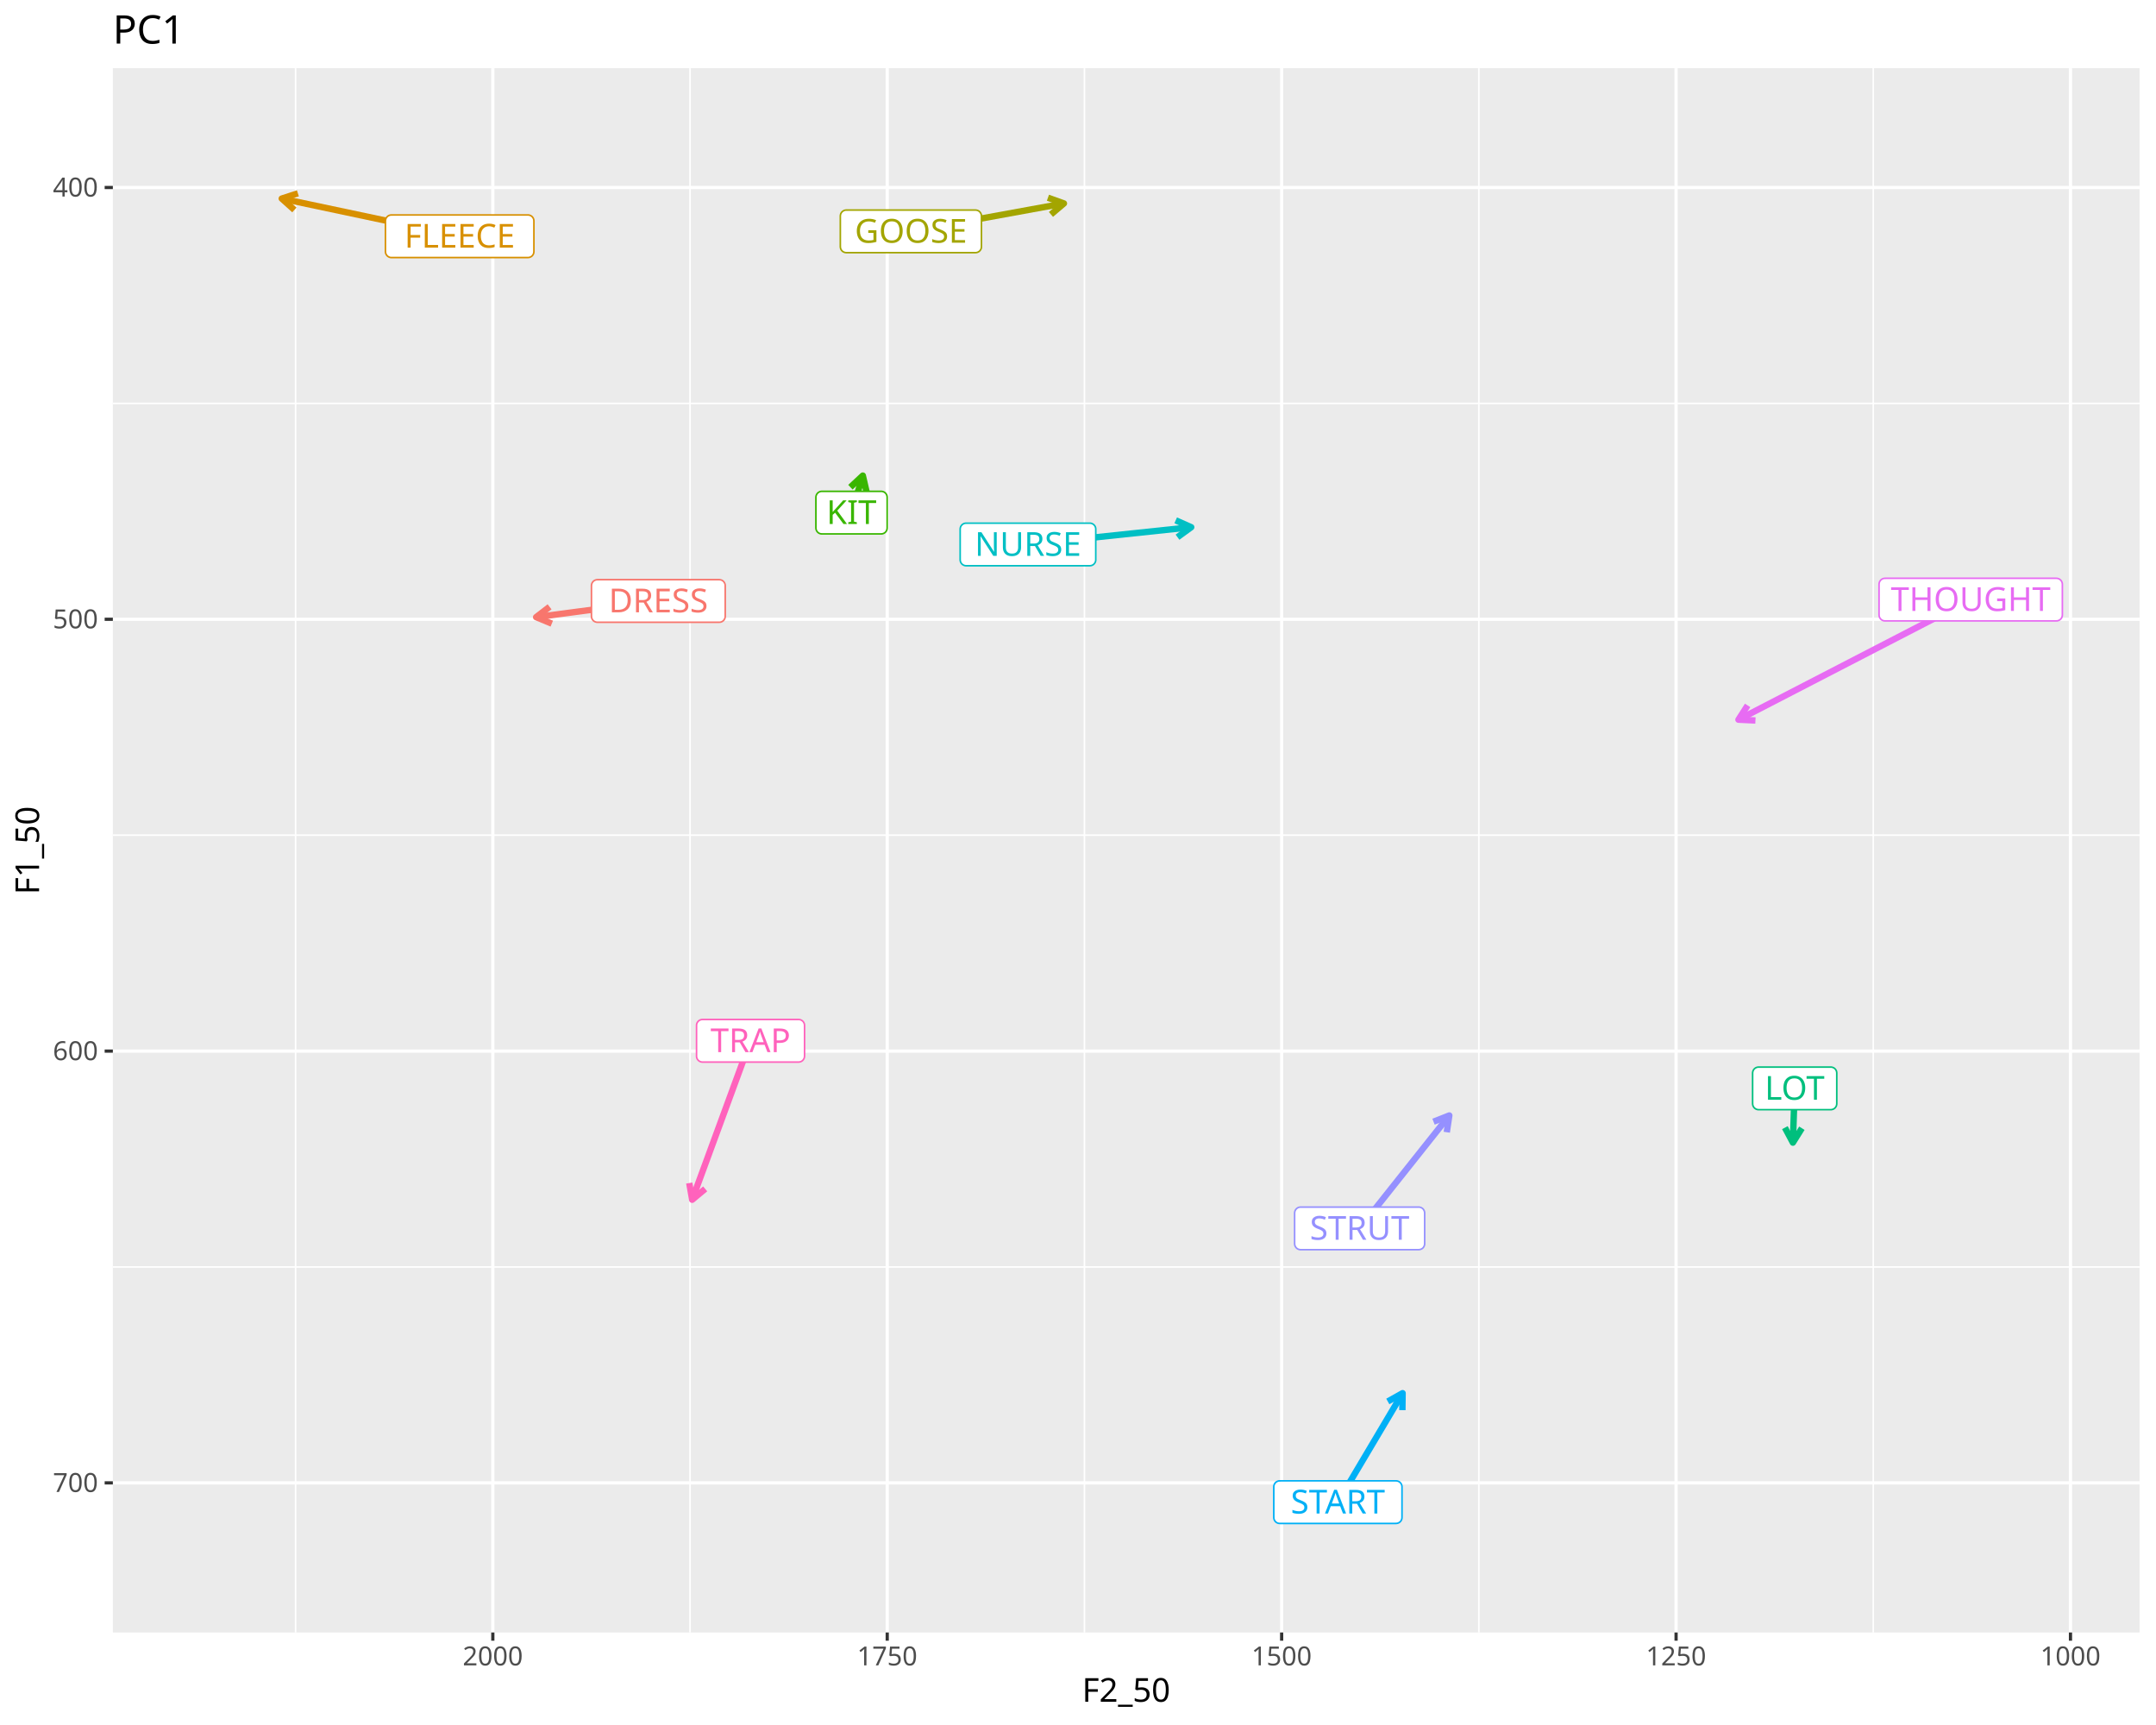
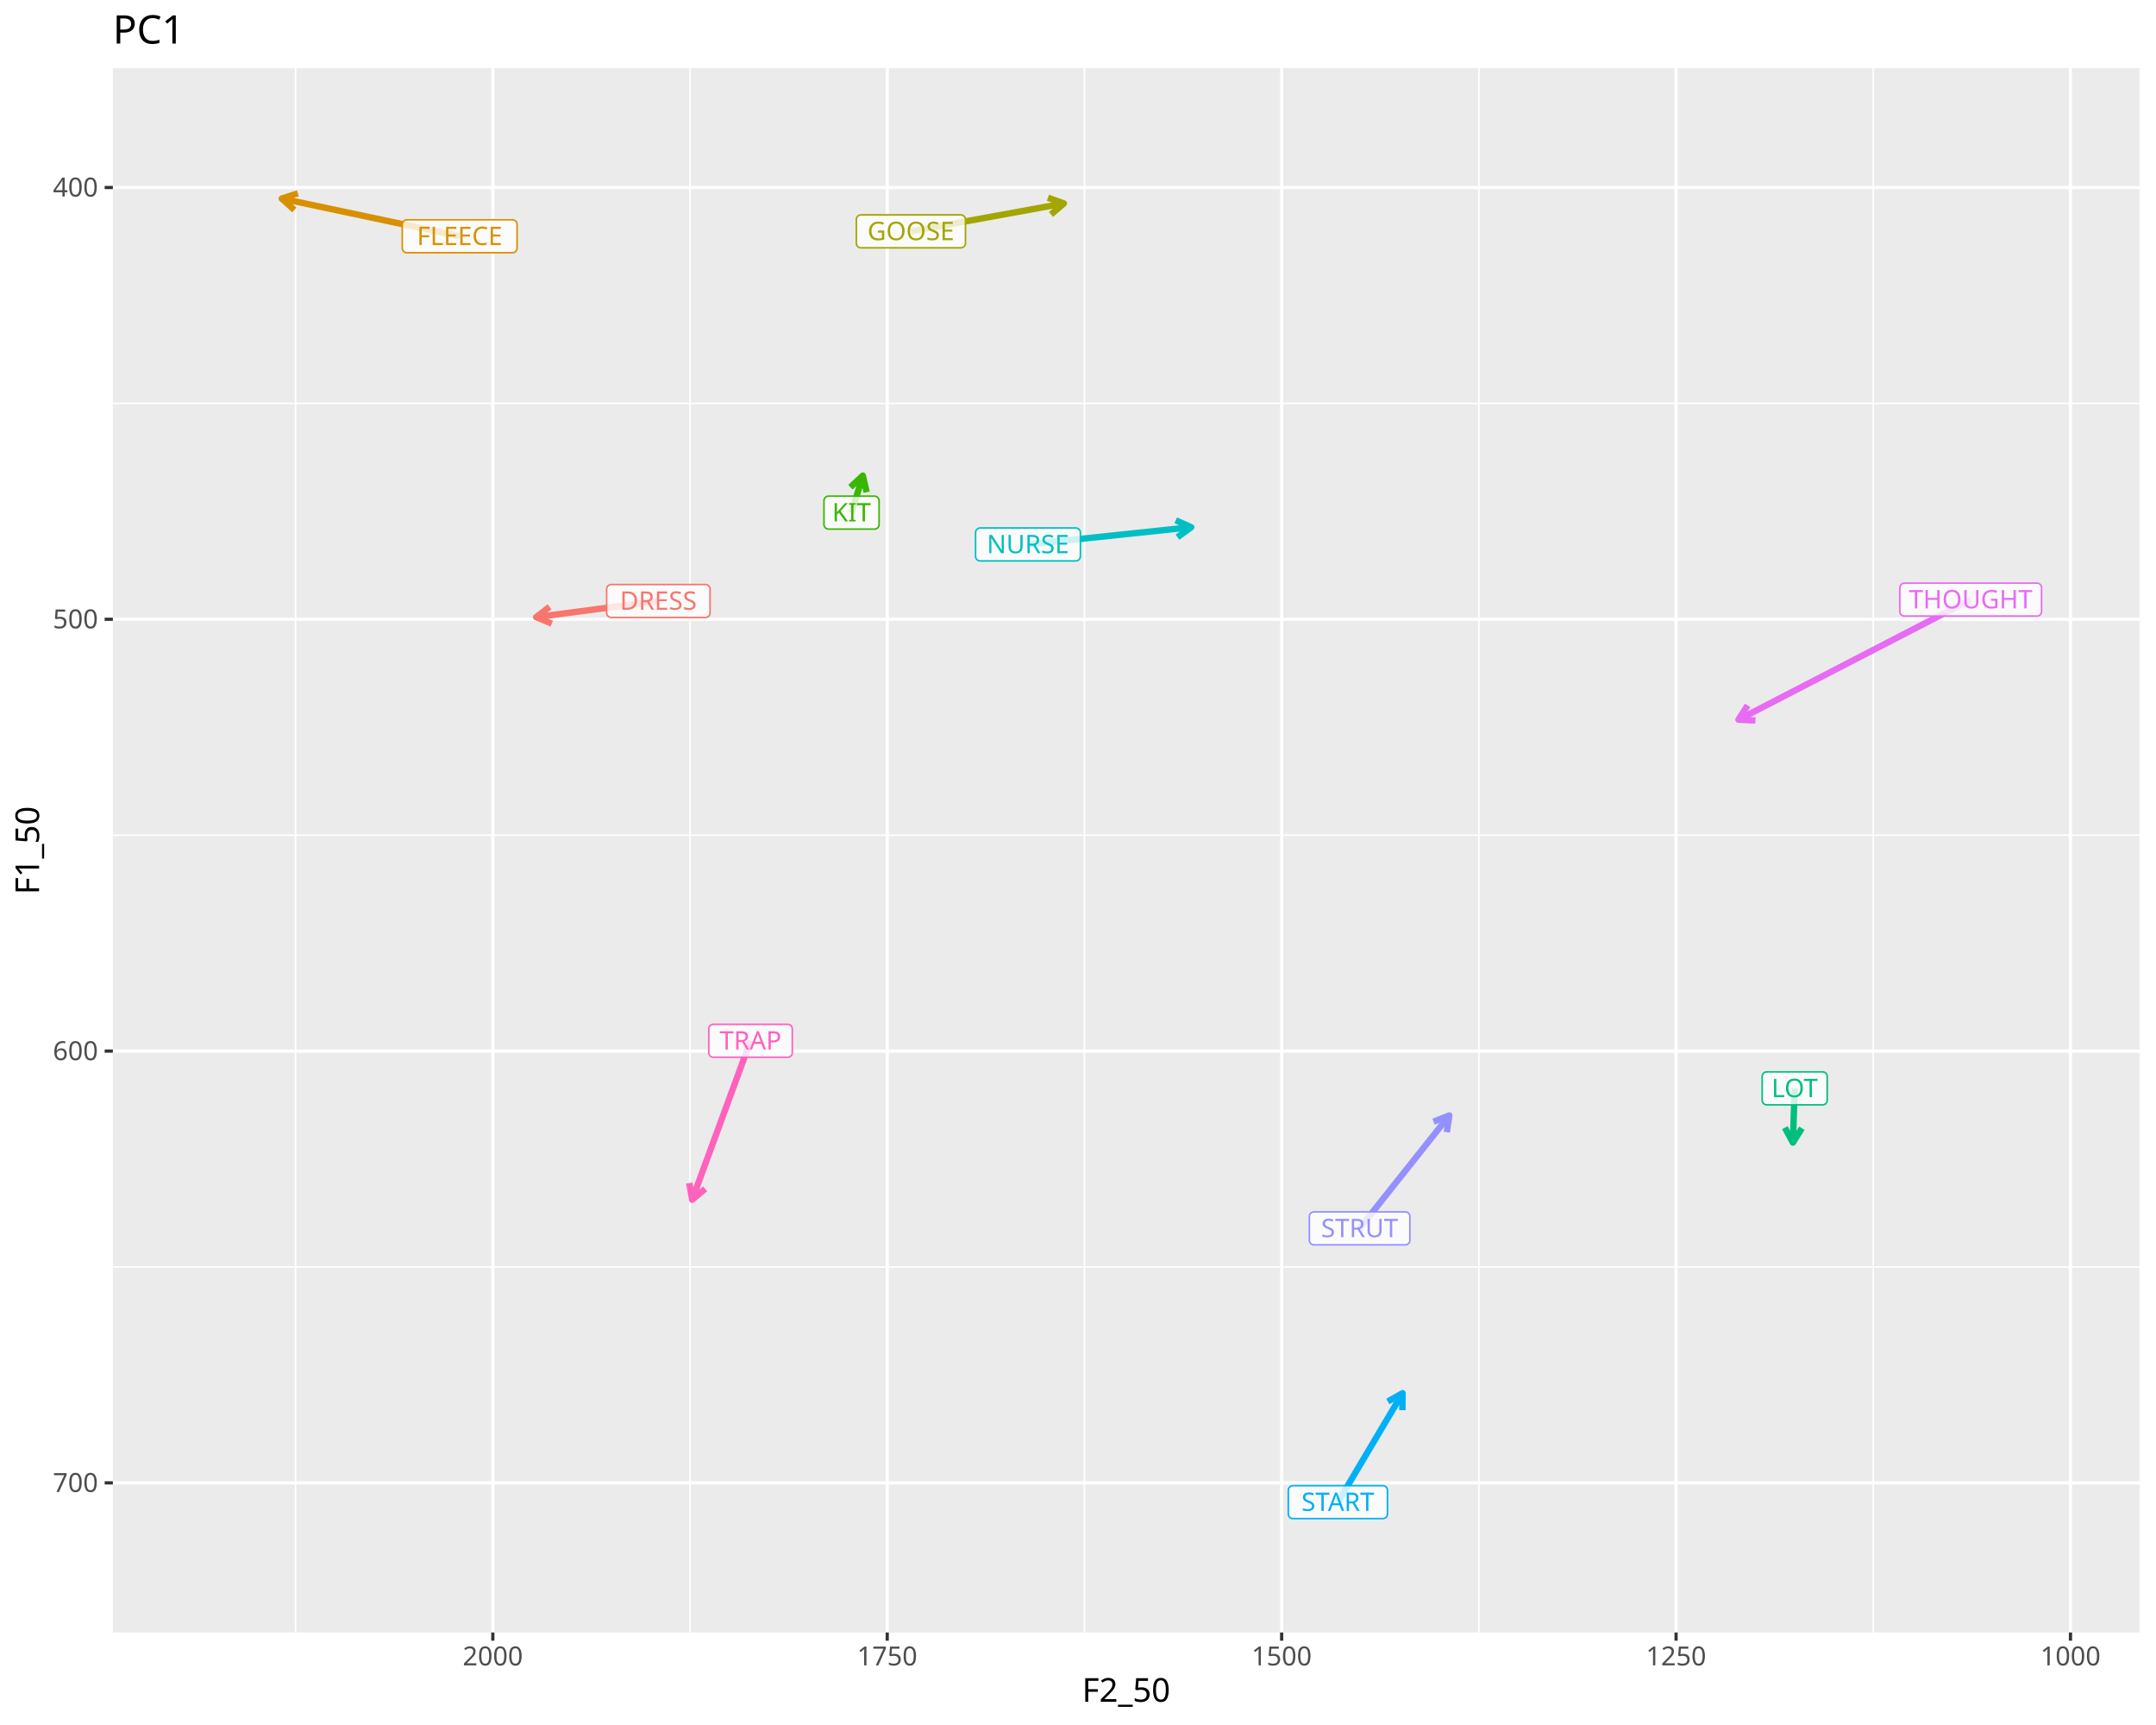
<svg xmlns="http://www.w3.org/2000/svg" class="svglite" data-engine-version="2.0" width="720.00pt" height="576.00pt" viewBox="0 0 720.00 576.00">
  <defs>
    <style type="text/css">
    .svglite line, .svglite polyline, .svglite polygon, .svglite path, .svglite rect, .svglite circle {
      fill: none;
      stroke: #000000;
      stroke-linecap: round;
      stroke-linejoin: round;
      stroke-miterlimit: 10.00;
    }
  </style>
  </defs>
  <rect width="100%" height="100%" style="stroke: none; fill: #FFFFFF;" />
  <defs>
    <clipPath id="cpMC4wMHw3MjAuMDB8MC4wMHw1NzYuMDA=">
      <rect x="0.00" y="0.00" width="720.00" height="576.00" />
    </clipPath>
  </defs>
  <g clip-path="url(#cpMC4wMHw3MjAuMDB8MC4wMHw1NzYuMDA=)">
    <rect x="0.00" y="0.00" width="720.00" height="576.00" style="stroke-width: 1.07; stroke: #FFFFFF; fill: #FFFFFF;" />
  </g>
  <defs>
    <clipPath id="cpMzcuNjl8NzE0LjUyfDIyLjc4fDU0NS4xMQ==">
      <rect x="37.69" y="22.78" width="676.83" height="522.33" />
    </clipPath>
  </defs>
  <g clip-path="url(#cpMzcuNjl8NzE0LjUyfDIyLjc4fDU0NS4xMQ==)">
    <rect x="37.69" y="22.78" width="676.83" height="522.33" style="stroke-width: 1.07; stroke: none; fill: #EBEBEB;" />
    <polyline points="37.69,134.70 714.52,134.70 " style="stroke-width: 0.53; stroke: #FFFFFF; stroke-linecap: butt;" />
    <polyline points="37.69,278.88 714.52,278.88 " style="stroke-width: 0.53; stroke: #FFFFFF; stroke-linecap: butt;" />
    <polyline points="37.69,423.06 714.52,423.06 " style="stroke-width: 0.53; stroke: #FFFFFF; stroke-linecap: butt;" />
    <polyline points="625.58,545.11 625.58,22.78 " style="stroke-width: 0.53; stroke: #FFFFFF; stroke-linecap: butt;" />
    <polyline points="493.87,545.11 493.87,22.78 " style="stroke-width: 0.53; stroke: #FFFFFF; stroke-linecap: butt;" />
    <polyline points="362.15,545.11 362.15,22.78 " style="stroke-width: 0.53; stroke: #FFFFFF; stroke-linecap: butt;" />
    <polyline points="230.43,545.11 230.43,22.78 " style="stroke-width: 0.53; stroke: #FFFFFF; stroke-linecap: butt;" />
    <polyline points="98.72,545.11 98.72,22.78 " style="stroke-width: 0.53; stroke: #FFFFFF; stroke-linecap: butt;" />
    <polyline points="37.69,62.61 714.52,62.61 " style="stroke-width: 1.07; stroke: #FFFFFF; stroke-linecap: butt;" />
    <polyline points="37.69,206.79 714.52,206.79 " style="stroke-width: 1.07; stroke: #FFFFFF; stroke-linecap: butt;" />
    <polyline points="37.69,350.97 714.52,350.97 " style="stroke-width: 1.07; stroke: #FFFFFF; stroke-linecap: butt;" />
    <polyline points="37.69,495.15 714.52,495.15 " style="stroke-width: 1.07; stroke: #FFFFFF; stroke-linecap: butt;" />
    <polyline points="691.44,545.11 691.44,22.78 " style="stroke-width: 1.07; stroke: #FFFFFF; stroke-linecap: butt;" />
    <polyline points="559.73,545.11 559.73,22.78 " style="stroke-width: 1.07; stroke: #FFFFFF; stroke-linecap: butt;" />
    <polyline points="428.01,545.11 428.01,22.78 " style="stroke-width: 1.07; stroke: #FFFFFF; stroke-linecap: butt;" />
    <polyline points="296.29,545.11 296.29,22.78 " style="stroke-width: 1.07; stroke: #FFFFFF; stroke-linecap: butt;" />
    <polyline points="164.58,545.11 164.58,22.78 " style="stroke-width: 1.07; stroke: #FFFFFF; stroke-linecap: butt;" />
    <line x1="219.86" y1="200.67" x2="179.04" y2="206.07" style="stroke-width: 2.13; stroke: #F8766D; stroke-linecap: butt;" />
    <polyline points="183.53,202.62 179.04,206.07 184.27,208.24 " style="stroke-width: 2.13; stroke: #F8766D; stroke-linecap: butt;" />
    <line x1="153.51" y1="78.89" x2="94.09" y2="66.31" style="stroke-width: 2.13; stroke: #D89000; stroke-linecap: butt;" />
    <polyline points="99.48,64.55 94.09,66.31 98.31,70.10 " style="stroke-width: 2.13; stroke: #D89000; stroke-linecap: butt;" />
    <line x1="304.20" y1="77.25" x2="355.30" y2="67.93" style="stroke-width: 2.13; stroke: #A3A500; stroke-linecap: butt;" />
    <polyline points="350.97,71.60 355.30,67.93 349.96,66.02 " style="stroke-width: 2.13; stroke: #A3A500; stroke-linecap: butt;" />
    <line x1="284.37" y1="171.17" x2="288.14" y2="158.81" style="stroke-width: 2.13; stroke: #39B600; stroke-linecap: butt;" />
    <polyline points="289.42,164.34 288.14,158.81 284.00,162.68 " style="stroke-width: 2.13; stroke: #39B600; stroke-linecap: butt;" />
    <line x1="599.34" y1="363.42" x2="598.74" y2="381.54" style="stroke-width: 2.13; stroke: #00BF7D; stroke-linecap: butt;" />
    <polyline points="596.07,376.54 598.74,381.54 601.74,376.73 " style="stroke-width: 2.13; stroke: #00BF7D; stroke-linecap: butt;" />
    <line x1="343.29" y1="181.80" x2="397.81" y2="176.04" style="stroke-width: 2.13; stroke: #00BFC4; stroke-linecap: butt;" />
    <polyline points="393.23,179.37 397.81,176.04 392.63,173.74 " style="stroke-width: 2.13; stroke: #00BFC4; stroke-linecap: butt;" />
    <line x1="446.79" y1="501.59" x2="468.40" y2="465.20" style="stroke-width: 2.13; stroke: #00B0F6; stroke-linecap: butt;" />
    <polyline points="468.33,470.87 468.40,465.20 463.46,467.97 " style="stroke-width: 2.13; stroke: #00B0F6; stroke-linecap: butt;" />
    <line x1="454.05" y1="410.17" x2="484.00" y2="372.47" style="stroke-width: 2.13; stroke: #9590FF; stroke-linecap: butt;" />
    <polyline points="483.16,378.07 484.00,372.47 478.73,374.55 " style="stroke-width: 2.13; stroke: #9590FF; stroke-linecap: butt;" />
    <line x1="658.12" y1="200.22" x2="580.56" y2="240.31" style="stroke-width: 2.13; stroke: #E76BF3; stroke-linecap: butt;" />
    <polyline points="583.62,235.54 580.56,240.31 586.23,240.58 " style="stroke-width: 2.13; stroke: #E76BF3; stroke-linecap: butt;" />
    <line x1="250.64" y1="347.53" x2="231.15" y2="400.61" style="stroke-width: 2.13; stroke: #FF62BC; stroke-linecap: butt;" />
    <polyline points="230.18,395.03 231.15,400.61 235.50,396.98 " style="stroke-width: 2.13; stroke: #FF62BC; stroke-linecap: butt;" />
-     <polygon points="199.51,207.78 240.21,207.78 240.13,207.78 240.44,207.77 240.76,207.71 241.06,207.59 241.33,207.43 241.58,207.23 241.79,206.99 241.96,206.72 242.09,206.43 242.17,206.12 242.19,205.80 242.19,205.80 242.19,195.55 242.19,195.55 242.17,195.23 242.09,194.92 241.96,194.63 241.79,194.36 241.58,194.12 241.33,193.91 241.06,193.75 240.76,193.64 240.44,193.58 240.21,193.56 199.51,193.56 199.75,193.58 199.43,193.56 199.11,193.60 198.80,193.69 198.52,193.83 198.25,194.01 198.02,194.23 197.83,194.49 197.68,194.77 197.58,195.07 197.53,195.39 197.52,195.55 197.52,205.80 197.53,205.64 197.53,205.96 197.58,206.27 197.68,206.58 197.83,206.86 198.02,207.11 198.25,207.34 198.52,207.52 198.80,207.65 199.11,207.74 199.43,207.78 " style="stroke-width: 0.53; stroke: #F8766D; fill: #FFFFFF;" />
-     <text x="219.86" y="204.47" text-anchor="middle" style="font-size: 11.04px; fill: #F8766D; font-family: sans;" textLength="38.05px" lengthAdjust="spacingAndGlyphs">DRESS</text>
-     <polygon points="130.71,86.00 176.31,86.00 176.23,86.00 176.55,85.98 176.86,85.92 177.16,85.81 177.44,85.65 177.69,85.45 177.90,85.21 178.07,84.94 178.20,84.64 178.27,84.33 178.30,84.01 178.30,84.01 178.30,73.77 178.30,73.77 178.27,73.45 178.20,73.14 178.07,72.84 177.90,72.57 177.69,72.33 177.44,72.13 177.16,71.97 176.86,71.86 176.55,71.79 176.31,71.78 130.71,71.78 130.95,71.79 130.63,71.78 130.31,71.82 130.00,71.91 129.71,72.04 129.45,72.23 129.22,72.45 129.03,72.70 128.88,72.99 128.78,73.29 128.73,73.61 128.72,73.77 128.72,84.01 128.73,83.85 128.73,84.17 128.78,84.49 128.88,84.79 129.03,85.07 129.22,85.33 129.45,85.55 129.71,85.73 130.00,85.87 130.31,85.96 130.63,86.00 " style="stroke-width: 0.53; stroke: #D89000; fill: #FFFFFF;" />
-     <text x="153.51" y="82.69" text-anchor="middle" style="font-size: 11.04px; fill: #D89000; font-family: sans;" textLength="42.96px" lengthAdjust="spacingAndGlyphs">FLEECE</text>
-     <polygon points="282.62,84.36 325.77,84.36 325.69,84.36 326.01,84.35 326.33,84.28 326.62,84.17 326.90,84.01 327.15,83.81 327.36,83.57 327.53,83.30 327.66,83.01 327.73,82.69 327.76,82.38 327.76,82.38 327.76,72.13 327.76,72.13 327.73,71.81 327.66,71.50 327.53,71.21 327.36,70.94 327.15,70.70 326.90,70.49 326.62,70.33 326.33,70.22 326.01,70.16 325.77,70.14 282.62,70.14 282.86,70.16 282.54,70.14 282.22,70.18 281.91,70.27 281.63,70.41 281.36,70.59 281.13,70.81 280.94,71.07 280.79,71.35 280.69,71.65 280.64,71.97 280.63,72.13 280.63,82.38 280.64,82.22 280.64,82.54 280.69,82.85 280.79,83.16 280.94,83.44 281.13,83.69 281.36,83.92 281.63,84.10 281.91,84.23 282.22,84.32 282.54,84.36 " style="stroke-width: 0.53; stroke: #A3A500; fill: #FFFFFF;" />
-     <text x="304.20" y="81.05" text-anchor="middle" style="font-size: 11.04px; fill: #A3A500; font-family: sans;" textLength="40.50px" lengthAdjust="spacingAndGlyphs">GOOSE</text>
-     <polygon points="274.46,178.28 294.28,178.28 294.20,178.28 294.52,178.27 294.84,178.20 295.13,178.09 295.41,177.93 295.66,177.73 295.87,177.49 296.04,177.22 296.17,176.92 296.24,176.61 296.27,176.29 296.27,176.29 296.27,166.05 296.27,166.05 296.24,165.73 296.17,165.42 296.04,165.12 295.87,164.85 295.66,164.61 295.41,164.41 295.13,164.25 294.84,164.14 294.52,164.07 294.28,164.06 274.46,164.06 274.70,164.07 274.38,164.06 274.06,164.10 273.75,164.19 273.46,164.33 273.20,164.51 272.97,164.73 272.78,164.99 272.63,165.27 272.53,165.57 272.48,165.89 272.47,166.05 272.47,176.29 272.48,176.13 272.48,176.45 272.53,176.77 272.63,177.07 272.78,177.36 272.97,177.61 273.20,177.83 273.46,178.02 273.75,178.15 274.06,178.24 274.38,178.28 " style="stroke-width: 0.53; stroke: #39B600; fill: #FFFFFF;" />
-     <text x="284.37" y="174.97" text-anchor="middle" style="font-size: 11.04px; fill: #39B600; font-family: sans;" textLength="17.18px" lengthAdjust="spacingAndGlyphs">KIT</text>
-     <polygon points="587.28,370.53 611.40,370.53 611.32,370.53 611.64,370.52 611.95,370.45 612.25,370.34 612.53,370.18 612.78,369.98 612.99,369.74 613.16,369.47 613.29,369.17 613.36,368.86 613.39,368.54 613.39,368.54 613.39,358.30 613.39,358.30 613.36,357.98 613.29,357.67 613.16,357.37 612.99,357.10 612.78,356.86 612.53,356.66 612.25,356.50 611.95,356.39 611.64,356.32 611.40,356.31 587.28,356.31 587.52,356.32 587.20,356.31 586.88,356.35 586.57,356.44 586.28,356.58 586.02,356.76 585.79,356.98 585.60,357.23 585.45,357.52 585.35,357.82 585.30,358.14 585.29,358.30 585.29,368.54 585.30,368.38 585.30,368.70 585.35,369.02 585.45,369.32 585.60,369.61 585.79,369.86 586.02,370.08 586.28,370.26 586.57,370.40 586.88,370.49 587.20,370.53 " style="stroke-width: 0.53; stroke: #00BF7D; fill: #FFFFFF;" />
-     <text x="599.34" y="367.22" text-anchor="middle" style="font-size: 11.04px; fill: #00BF7D; font-family: sans;" textLength="21.47px" lengthAdjust="spacingAndGlyphs">LOT</text>
-     <polygon points="322.64,188.91 363.95,188.91 363.87,188.91 364.19,188.89 364.50,188.83 364.80,188.72 365.07,188.56 365.32,188.35 365.53,188.11 365.71,187.84 365.83,187.55 365.91,187.24 365.93,186.92 365.93,186.92 365.93,176.67 365.93,176.67 365.91,176.35 365.83,176.04 365.71,175.75 365.53,175.48 365.32,175.24 365.07,175.04 364.80,174.88 364.50,174.76 364.19,174.70 363.95,174.69 322.64,174.69 322.88,174.70 322.56,174.69 322.24,174.73 321.93,174.81 321.65,174.95 321.38,175.13 321.15,175.36 320.96,175.61 320.81,175.89 320.71,176.20 320.66,176.51 320.65,176.67 320.65,186.92 320.66,186.76 320.66,187.08 320.71,187.40 320.81,187.70 320.96,187.98 321.15,188.24 321.38,188.46 321.65,188.64 321.93,188.78 322.24,188.87 322.56,188.91 " style="stroke-width: 0.53; stroke: #00BFC4; fill: #FFFFFF;" />
-     <text x="343.29" y="185.60" text-anchor="middle" style="font-size: 11.04px; fill: #00BFC4; font-family: sans;" textLength="38.66px" lengthAdjust="spacingAndGlyphs">NURSE</text>
-     <polygon points="427.37,508.70 466.21,508.70 466.13,508.69 466.45,508.68 466.76,508.62 467.06,508.50 467.34,508.34 467.59,508.14 467.80,507.90 467.97,507.63 468.09,507.34 468.17,507.03 468.20,506.71 468.20,506.71 468.20,496.46 468.20,496.46 468.17,496.14 468.09,495.83 467.97,495.54 467.80,495.27 467.59,495.03 467.34,494.83 467.06,494.67 466.76,494.55 466.45,494.49 466.21,494.47 427.37,494.47 427.61,494.49 427.29,494.48 426.97,494.51 426.66,494.60 426.37,494.74 426.11,494.92 425.88,495.14 425.69,495.40 425.54,495.68 425.44,495.99 425.39,496.30 425.38,496.46 425.38,506.71 425.39,506.55 425.39,506.87 425.44,507.18 425.54,507.49 425.69,507.77 425.88,508.03 426.11,508.25 426.37,508.43 426.66,508.57 426.97,508.66 427.29,508.69 " style="stroke-width: 0.53; stroke: #00B0F6; fill: #FFFFFF;" />
-     <text x="446.79" y="505.38" text-anchor="middle" style="font-size: 11.04px; fill: #00B0F6; font-family: sans;" textLength="36.19px" lengthAdjust="spacingAndGlyphs">START</text>
-     <polygon points="434.33,417.28 473.78,417.28 473.70,417.28 474.02,417.26 474.33,417.20 474.63,417.09 474.91,416.93 475.16,416.73 475.37,416.49 475.54,416.22 475.66,415.92 475.74,415.61 475.77,415.29 475.77,415.29 475.77,405.05 475.77,405.05 475.74,404.73 475.66,404.42 475.54,404.12 475.37,403.85 475.16,403.61 474.91,403.41 474.63,403.25 474.33,403.14 474.02,403.07 473.78,403.06 434.33,403.06 434.57,403.07 434.25,403.06 433.93,403.10 433.62,403.19 433.33,403.32 433.07,403.51 432.84,403.73 432.65,403.98 432.50,404.27 432.40,404.57 432.35,404.89 432.34,405.05 432.34,415.29 432.35,415.13 432.35,415.45 432.40,415.77 432.50,416.07 432.65,416.35 432.84,416.61 433.07,416.83 433.33,417.01 433.62,417.15 433.93,417.24 434.25,417.28 " style="stroke-width: 0.53; stroke: #9590FF; fill: #FFFFFF;" />
-     <text x="454.05" y="413.97" text-anchor="middle" style="font-size: 11.04px; fill: #9590FF; font-family: sans;" textLength="36.80px" lengthAdjust="spacingAndGlyphs">STRUT</text>
-     <polygon points="629.50,207.33 686.74,207.33 686.66,207.32 686.98,207.31 687.29,207.25 687.59,207.13 687.87,206.97 688.12,206.77 688.33,206.53 688.50,206.26 688.62,205.97 688.70,205.66 688.73,205.34 688.73,205.34 688.73,195.09 688.73,195.09 688.70,194.77 688.62,194.46 688.50,194.17 688.33,193.90 688.12,193.66 687.87,193.46 687.59,193.30 687.29,193.18 686.98,193.12 686.74,193.10 629.50,193.10 629.74,193.12 629.42,193.11 629.10,193.14 628.79,193.23 628.50,193.37 628.24,193.55 628.01,193.77 627.82,194.03 627.67,194.31 627.57,194.62 627.52,194.93 627.51,195.09 627.51,205.34 627.52,205.18 627.52,205.50 627.57,205.81 627.67,206.12 627.82,206.40 628.01,206.66 628.24,206.88 628.50,207.06 628.79,207.20 629.10,207.29 629.42,207.32 " style="stroke-width: 0.53; stroke: #E76BF3; fill: #FFFFFF;" />
-     <text x="658.12" y="204.01" text-anchor="middle" style="font-size: 11.04px; fill: #E76BF3; font-family: sans;" textLength="54.59px" lengthAdjust="spacingAndGlyphs">THOUGHT</text>
-     <polygon points="234.59,354.64 266.69,354.64 266.61,354.64 266.93,354.62 267.24,354.56 267.54,354.45 267.82,354.29 268.07,354.08 268.28,353.84 268.45,353.57 268.58,353.28 268.65,352.97 268.68,352.65 268.68,352.65 268.68,342.40 268.68,342.40 268.65,342.08 268.58,341.77 268.45,341.48 268.28,341.21 268.07,340.97 267.82,340.77 267.54,340.61 267.24,340.49 266.93,340.43 266.69,340.42 234.59,340.42 234.83,340.43 234.51,340.42 234.20,340.46 233.89,340.55 233.60,340.68 233.34,340.86 233.11,341.09 232.91,341.34 232.76,341.62 232.66,341.93 232.61,342.24 232.61,342.40 232.61,352.65 232.61,352.49 232.61,352.81 232.66,353.13 232.76,353.43 232.91,353.71 233.11,353.97 233.34,354.19 233.60,354.37 233.89,354.51 234.20,354.60 234.51,354.64 " style="stroke-width: 0.53; stroke: #FF62BC; fill: #FFFFFF;" />
-     <text x="250.64" y="351.33" text-anchor="middle" style="font-size: 11.04px; fill: #FF62BC; font-family: sans;" textLength="29.45px" lengthAdjust="spacingAndGlyphs">TRAP</text>
+     <polygon points="204.12,206.17 235.59,206.17 235.53,206.17 235.78,206.16 236.02,206.11 236.25,206.02 236.46,205.90 236.65,205.74 236.82,205.56 236.95,205.35 237.05,205.12 237.11,204.88 237.13,204.63 237.13,204.63 237.13,196.71 237.13,196.71 237.11,196.47 237.05,196.22 236.95,196.00 236.82,195.79 236.65,195.60 236.46,195.45 236.25,195.32 236.02,195.24 235.78,195.19 235.59,195.18 204.12,195.18 204.31,195.19 204.06,195.18 203.82,195.21 203.58,195.27 203.36,195.38 203.15,195.52 202.97,195.69 202.83,195.89 202.71,196.11 202.63,196.34 202.59,196.59 202.59,196.71 202.59,204.63 202.59,204.51 202.59,204.76 202.63,205.00 202.71,205.24 202.83,205.46 202.97,205.65 203.15,205.82 203.36,205.97 203.58,206.07 203.82,206.14 204.06,206.17 " style="stroke-width: 0.53; stroke: #F8766D; fill: #FFFFFF; fill-opacity: 0.80;" />
+     <text x="219.86" y="203.61" text-anchor="middle" style="font-size: 8.54px; fill: #F8766D; font-family: sans;" textLength="29.42px" lengthAdjust="spacingAndGlyphs">DRESS</text>
+     <polygon points="135.88,84.39 171.14,84.39 171.08,84.39 171.32,84.38 171.57,84.33 171.80,84.24 172.01,84.11 172.20,83.96 172.37,83.77 172.50,83.56 172.60,83.34 172.66,83.10 172.68,82.85 172.68,82.85 172.68,74.93 172.68,74.93 172.66,74.68 172.60,74.44 172.50,74.21 172.37,74.00 172.20,73.82 172.01,73.66 171.80,73.54 171.57,73.45 171.32,73.40 171.14,73.39 135.88,73.39 136.06,73.40 135.82,73.39 135.57,73.42 135.33,73.49 135.11,73.60 134.91,73.74 134.73,73.91 134.58,74.11 134.46,74.32 134.39,74.56 134.35,74.80 134.34,74.93 134.34,82.85 134.35,82.73 134.35,82.97 134.39,83.22 134.46,83.45 134.58,83.67 134.73,83.87 134.91,84.04 135.11,84.18 135.33,84.29 135.57,84.36 135.82,84.39 " style="stroke-width: 0.53; stroke: #D89000; fill: #FFFFFF; fill-opacity: 0.80;" />
+     <text x="153.51" y="81.83" text-anchor="middle" style="font-size: 8.54px; fill: #D89000; font-family: sans;" textLength="33.21px" lengthAdjust="spacingAndGlyphs">FLEECE</text>
+     <polygon points="287.51,82.75 320.88,82.75 320.82,82.75 321.06,82.74 321.31,82.69 321.54,82.60 321.75,82.48 321.94,82.32 322.11,82.14 322.24,81.93 322.34,81.70 322.40,81.46 322.42,81.21 322.42,81.21 322.42,73.29 322.42,73.29 322.40,73.04 322.34,72.80 322.24,72.58 322.11,72.37 321.94,72.18 321.75,72.03 321.54,71.90 321.31,71.82 321.06,71.77 320.88,71.75 287.51,71.75 287.70,71.77 287.45,71.76 287.21,71.79 286.97,71.85 286.74,71.96 286.54,72.10 286.36,72.27 286.21,72.47 286.10,72.69 286.02,72.92 285.98,73.17 285.98,73.29 285.98,81.21 285.98,81.09 285.98,81.34 286.02,81.58 286.10,81.82 286.21,82.04 286.36,82.23 286.54,82.40 286.74,82.54 286.97,82.65 287.21,82.72 287.45,82.75 " style="stroke-width: 0.53; stroke: #A3A500; fill: #FFFFFF; fill-opacity: 0.80;" />
+     <text x="304.20" y="80.19" text-anchor="middle" style="font-size: 8.54px; fill: #A3A500; font-family: sans;" textLength="31.32px" lengthAdjust="spacingAndGlyphs">GOOSE</text>
+     <polygon points="276.71,176.67 292.03,176.67 291.97,176.67 292.22,176.66 292.46,176.61 292.69,176.52 292.91,176.40 293.10,176.24 293.26,176.06 293.39,175.85 293.49,175.62 293.55,175.38 293.57,175.13 293.57,175.13 293.57,167.21 293.57,167.21 293.55,166.96 293.49,166.72 293.39,166.50 293.26,166.29 293.10,166.10 292.91,165.95 292.69,165.82 292.46,165.73 292.22,165.68 292.03,165.67 276.71,165.67 276.89,165.68 276.64,165.67 276.40,165.70 276.16,165.77 275.94,165.88 275.73,166.02 275.56,166.19 275.41,166.39 275.29,166.61 275.21,166.84 275.17,167.09 275.17,167.21 275.17,175.13 275.17,175.01 275.17,175.26 275.21,175.50 275.29,175.73 275.41,175.95 275.56,176.15 275.73,176.32 275.94,176.46 276.16,176.57 276.40,176.64 276.64,176.67 " style="stroke-width: 0.53; stroke: #39B600; fill: #FFFFFF; fill-opacity: 0.80;" />
+     <text x="284.37" y="174.11" text-anchor="middle" style="font-size: 8.54px; fill: #39B600; font-family: sans;" textLength="13.28px" lengthAdjust="spacingAndGlyphs">KIT</text>
+     <polygon points="590.01,368.92 608.67,368.92 608.60,368.92 608.85,368.91 609.09,368.86 609.32,368.77 609.54,368.65 609.73,368.49 609.89,368.30 610.03,368.10 610.12,367.87 610.18,367.63 610.20,367.38 610.20,367.38 610.20,359.46 610.20,359.46 610.18,359.21 610.12,358.97 610.03,358.74 609.89,358.54 609.73,358.35 609.54,358.19 609.32,358.07 609.09,357.98 608.85,357.93 608.67,357.92 590.01,357.92 590.20,357.93 589.95,357.92 589.71,357.95 589.47,358.02 589.24,358.13 589.04,358.27 588.86,358.44 588.71,358.64 588.60,358.86 588.52,359.09 588.48,359.34 588.48,359.46 588.48,367.38 588.48,367.26 588.48,367.51 588.52,367.75 588.60,367.98 588.71,368.20 588.86,368.40 589.04,368.57 589.24,368.71 589.47,368.82 589.71,368.89 589.95,368.92 " style="stroke-width: 0.53; stroke: #00BF7D; fill: #FFFFFF; fill-opacity: 0.80;" />
+     <text x="599.34" y="366.36" text-anchor="middle" style="font-size: 8.54px; fill: #00BF7D; font-family: sans;" textLength="16.60px" lengthAdjust="spacingAndGlyphs">LOT</text>
+     <polygon points="327.32,187.29 359.26,187.29 359.20,187.29 359.45,187.28 359.69,187.23 359.92,187.15 360.13,187.02 360.33,186.87 360.49,186.68 360.62,186.47 360.72,186.24 360.78,186.00 360.80,185.76 360.80,185.76 360.80,177.83 360.80,177.83 360.78,177.59 360.72,177.35 360.62,177.12 360.49,176.91 360.33,176.73 360.13,176.57 359.92,176.45 359.69,176.36 359.45,176.31 359.26,176.30 327.32,176.30 327.51,176.31 327.26,176.30 327.02,176.33 326.78,176.40 326.56,176.50 326.35,176.64 326.17,176.82 326.03,177.01 325.91,177.23 325.83,177.47 325.79,177.71 325.79,177.83 325.79,185.76 325.79,185.63 325.79,185.88 325.83,186.13 325.91,186.36 326.03,186.58 326.17,186.78 326.35,186.95 326.56,187.09 326.78,187.19 327.02,187.26 327.26,187.29 " style="stroke-width: 0.53; stroke: #00BFC4; fill: #FFFFFF; fill-opacity: 0.80;" />
+     <text x="343.29" y="184.73" text-anchor="middle" style="font-size: 8.54px; fill: #00BFC4; font-family: sans;" textLength="29.89px" lengthAdjust="spacingAndGlyphs">NURSE</text>
+     <polygon points="431.77,507.08 461.80,507.08 461.74,507.08 461.99,507.07 462.23,507.02 462.46,506.93 462.68,506.81 462.87,506.65 463.03,506.47 463.16,506.26 463.26,506.03 463.32,505.79 463.34,505.55 463.34,505.55 463.34,497.62 463.34,497.62 463.32,497.38 463.26,497.14 463.16,496.91 463.03,496.70 462.87,496.52 462.68,496.36 462.46,496.24 462.23,496.15 461.99,496.10 461.80,496.09 431.77,496.09 431.96,496.10 431.71,496.09 431.46,496.12 431.23,496.19 431.00,496.29 430.80,496.43 430.62,496.60 430.47,496.80 430.36,497.02 430.28,497.26 430.24,497.50 430.23,497.62 430.23,505.55 430.24,505.42 430.24,505.67 430.28,505.91 430.36,506.15 430.47,506.37 430.62,506.57 430.80,506.74 431.00,506.88 431.23,506.98 431.46,507.05 431.71,507.08 " style="stroke-width: 0.53; stroke: #00B0F6; fill: #FFFFFF; fill-opacity: 0.80;" />
+     <text x="446.79" y="504.52" text-anchor="middle" style="font-size: 8.54px; fill: #00B0F6; font-family: sans;" textLength="27.98px" lengthAdjust="spacingAndGlyphs">START</text>
+     <polygon points="438.80,415.67 469.31,415.67 469.24,415.67 469.49,415.66 469.73,415.61 469.96,415.52 470.18,415.39 470.37,415.24 470.53,415.05 470.67,414.84 470.76,414.62 470.82,414.38 470.84,414.13 470.84,414.13 470.84,406.21 470.84,406.21 470.82,405.96 470.76,405.72 470.67,405.49 470.53,405.28 470.37,405.10 470.18,404.94 469.96,404.82 469.73,404.73 469.49,404.68 469.31,404.67 438.80,404.67 438.99,404.68 438.74,404.67 438.49,404.70 438.26,404.77 438.03,404.88 437.83,405.02 437.65,405.19 437.50,405.39 437.39,405.60 437.31,405.84 437.27,406.08 437.27,406.21 437.27,414.13 437.27,414.01 437.27,414.25 437.31,414.50 437.39,414.73 437.50,414.95 437.65,415.15 437.83,415.32 438.03,415.46 438.26,415.57 438.49,415.64 438.74,415.67 " style="stroke-width: 0.53; stroke: #9590FF; fill: #FFFFFF; fill-opacity: 0.80;" />
+     <text x="454.05" y="413.11" text-anchor="middle" style="font-size: 8.54px; fill: #9590FF; font-family: sans;" textLength="28.46px" lengthAdjust="spacingAndGlyphs">STRUT</text>
+     <polygon points="635.99,205.71 680.25,205.71 680.19,205.71 680.43,205.70 680.68,205.65 680.91,205.56 681.12,205.44 681.31,205.28 681.48,205.10 681.61,204.89 681.71,204.66 681.76,204.42 681.78,204.18 681.78,204.18 681.78,196.25 681.78,196.25 681.76,196.01 681.71,195.77 681.61,195.54 681.48,195.33 681.31,195.15 681.12,194.99 680.91,194.87 680.68,194.78 680.43,194.73 680.25,194.72 635.99,194.72 636.17,194.73 635.93,194.72 635.68,194.75 635.44,194.82 635.22,194.92 635.02,195.06 634.84,195.23 634.69,195.43 634.57,195.65 634.50,195.89 634.46,196.13 634.45,196.25 634.45,204.18 634.46,204.05 634.46,204.30 634.50,204.54 634.57,204.78 634.69,205.00 634.84,205.20 635.02,205.37 635.22,205.51 635.44,205.61 635.68,205.68 635.93,205.71 " style="stroke-width: 0.53; stroke: #E76BF3; fill: #FFFFFF; fill-opacity: 0.80;" />
+     <text x="658.12" y="203.15" text-anchor="middle" style="font-size: 8.54px; fill: #E76BF3; font-family: sans;" textLength="42.21px" lengthAdjust="spacingAndGlyphs">THOUGHT</text>
+     <polygon points="238.23,353.02 263.05,353.02 262.99,353.02 263.24,353.01 263.48,352.96 263.71,352.88 263.92,352.75 264.12,352.60 264.28,352.41 264.41,352.20 264.51,351.97 264.57,351.73 264.59,351.49 264.59,351.49 264.59,343.57 264.59,343.57 264.57,343.32 264.51,343.08 264.41,342.85 264.28,342.64 264.12,342.46 263.92,342.30 263.71,342.18 263.48,342.09 263.24,342.04 263.05,342.03 238.23,342.03 238.42,342.04 238.17,342.03 237.93,342.06 237.69,342.13 237.46,342.23 237.26,342.38 237.08,342.55 236.93,342.74 236.82,342.96 236.74,343.20 236.70,343.44 236.70,343.57 236.70,351.49 236.70,351.36 236.70,351.61 236.74,351.86 236.82,352.09 236.93,352.31 237.08,352.51 237.26,352.68 237.46,352.82 237.69,352.92 237.93,352.99 238.17,353.02 " style="stroke-width: 0.53; stroke: #FF62BC; fill: #FFFFFF; fill-opacity: 0.80;" />
+     <text x="250.64" y="350.46" text-anchor="middle" style="font-size: 8.54px; fill: #FF62BC; font-family: sans;" textLength="22.77px" lengthAdjust="spacingAndGlyphs">TRAP</text>
  </g>
  <g clip-path="url(#cpMC4wMHw3MjAuMDB8MC4wMHw1NzYuMDA=)">
    <text x="32.76" y="65.63" text-anchor="end" style="font-size: 8.80px; fill: #4D4D4D; font-family: sans;" textLength="14.68px" lengthAdjust="spacingAndGlyphs">400</text>
    <text x="32.76" y="209.81" text-anchor="end" style="font-size: 8.80px; fill: #4D4D4D; font-family: sans;" textLength="14.68px" lengthAdjust="spacingAndGlyphs">500</text>
    <text x="32.76" y="354.00" text-anchor="end" style="font-size: 8.80px; fill: #4D4D4D; font-family: sans;" textLength="14.68px" lengthAdjust="spacingAndGlyphs">600</text>
    <text x="32.76" y="498.18" text-anchor="end" style="font-size: 8.80px; fill: #4D4D4D; font-family: sans;" textLength="14.68px" lengthAdjust="spacingAndGlyphs">700</text>
    <polyline points="34.95,62.61 37.69,62.61 " style="stroke-width: 1.07; stroke: #333333; stroke-linecap: butt;" />
    <polyline points="34.95,206.79 37.69,206.79 " style="stroke-width: 1.07; stroke: #333333; stroke-linecap: butt;" />
    <polyline points="34.95,350.97 37.69,350.97 " style="stroke-width: 1.07; stroke: #333333; stroke-linecap: butt;" />
    <polyline points="34.95,495.15 37.69,495.15 " style="stroke-width: 1.07; stroke: #333333; stroke-linecap: butt;" />
    <polyline points="691.44,547.85 691.44,545.11 " style="stroke-width: 1.07; stroke: #333333; stroke-linecap: butt;" />
    <polyline points="559.73,547.85 559.73,545.11 " style="stroke-width: 1.07; stroke: #333333; stroke-linecap: butt;" />
    <polyline points="428.01,547.85 428.01,545.11 " style="stroke-width: 1.07; stroke: #333333; stroke-linecap: butt;" />
    <polyline points="296.29,547.85 296.29,545.11 " style="stroke-width: 1.07; stroke: #333333; stroke-linecap: butt;" />
    <polyline points="164.58,547.85 164.58,545.11 " style="stroke-width: 1.07; stroke: #333333; stroke-linecap: butt;" />
    <text x="691.44" y="556.10" text-anchor="middle" style="font-size: 8.80px; fill: #4D4D4D; font-family: sans;" textLength="19.58px" lengthAdjust="spacingAndGlyphs">1000</text>
    <text x="559.73" y="556.10" text-anchor="middle" style="font-size: 8.80px; fill: #4D4D4D; font-family: sans;" textLength="19.58px" lengthAdjust="spacingAndGlyphs">1250</text>
    <text x="428.01" y="556.10" text-anchor="middle" style="font-size: 8.80px; fill: #4D4D4D; font-family: sans;" textLength="19.58px" lengthAdjust="spacingAndGlyphs">1500</text>
    <text x="296.29" y="556.10" text-anchor="middle" style="font-size: 8.80px; fill: #4D4D4D; font-family: sans;" textLength="19.58px" lengthAdjust="spacingAndGlyphs">1750</text>
    <text x="164.58" y="556.10" text-anchor="middle" style="font-size: 8.80px; fill: #4D4D4D; font-family: sans;" textLength="19.58px" lengthAdjust="spacingAndGlyphs">2000</text>
    <text x="376.10" y="568.24" text-anchor="middle" style="font-size: 11.00px; font-family: sans;" textLength="31.19px" lengthAdjust="spacingAndGlyphs">F2_50</text>
    <text transform="translate(13.05,283.95) rotate(-90)" text-anchor="middle" style="font-size: 11.00px; font-family: sans;" textLength="31.19px" lengthAdjust="spacingAndGlyphs">F1_50</text>
    <text x="37.69" y="14.56" style="font-size: 13.20px; font-family: sans;" textLength="25.68px" lengthAdjust="spacingAndGlyphs">PC1</text>
  </g>
</svg>
